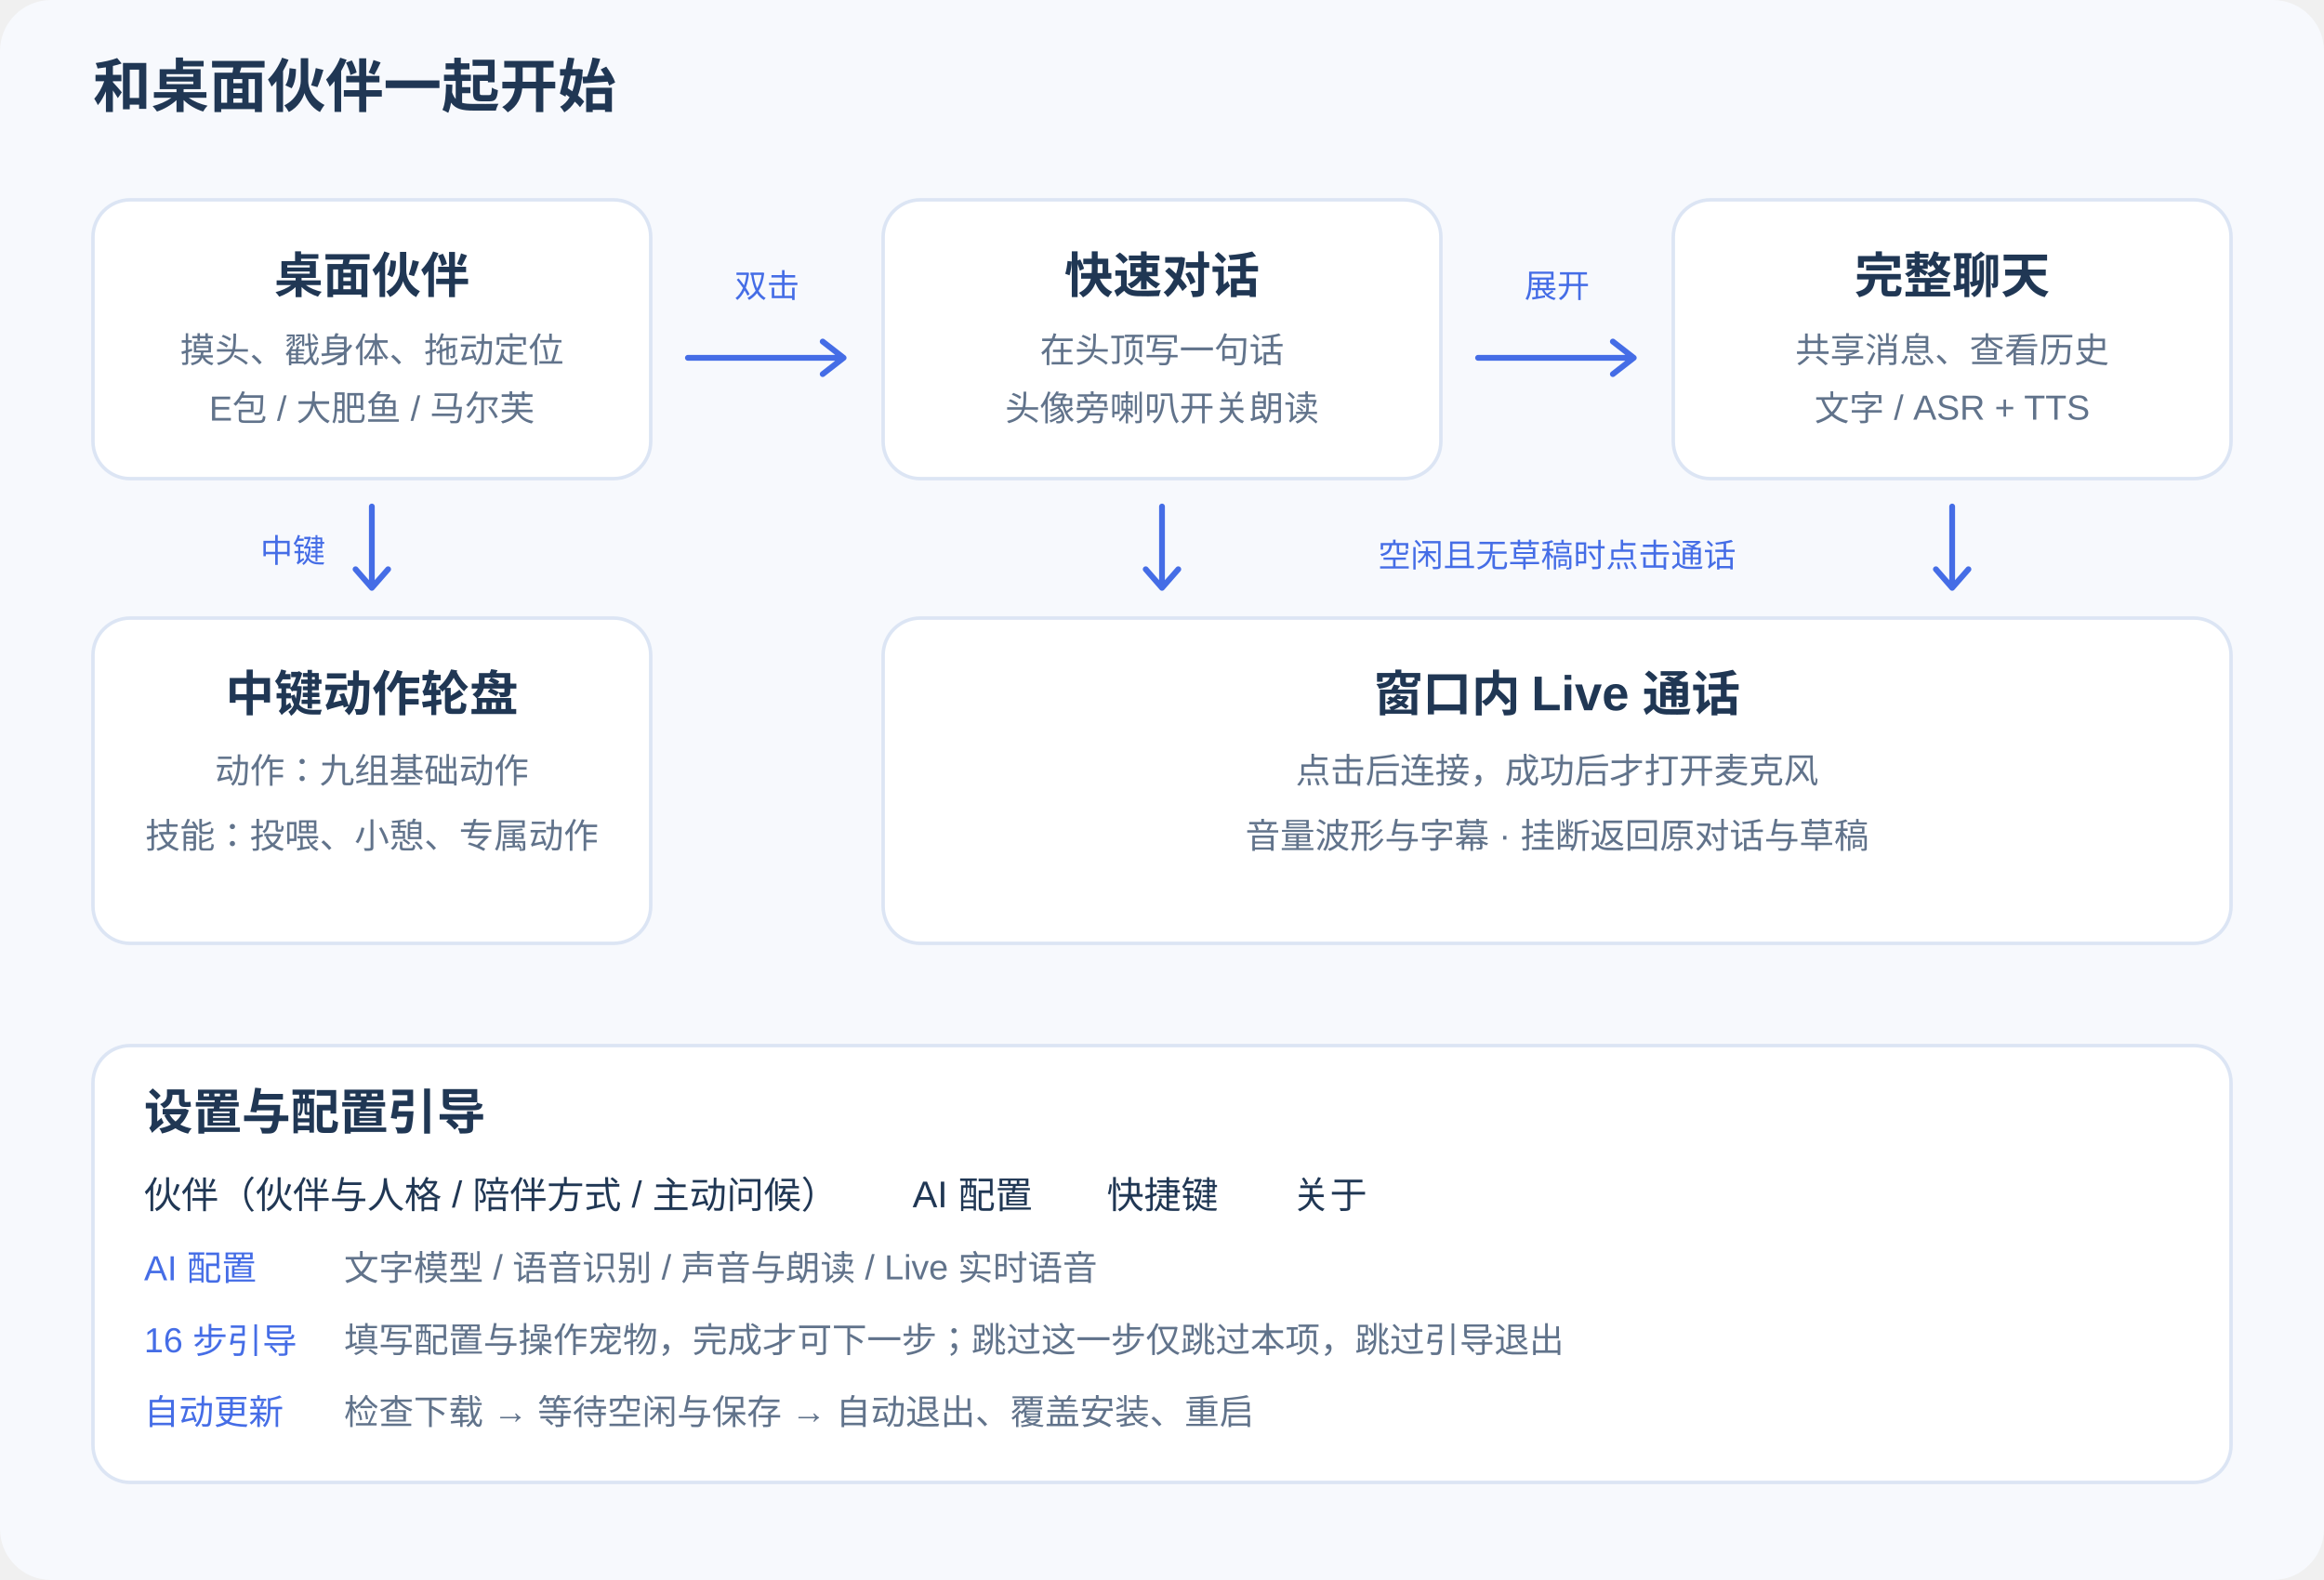
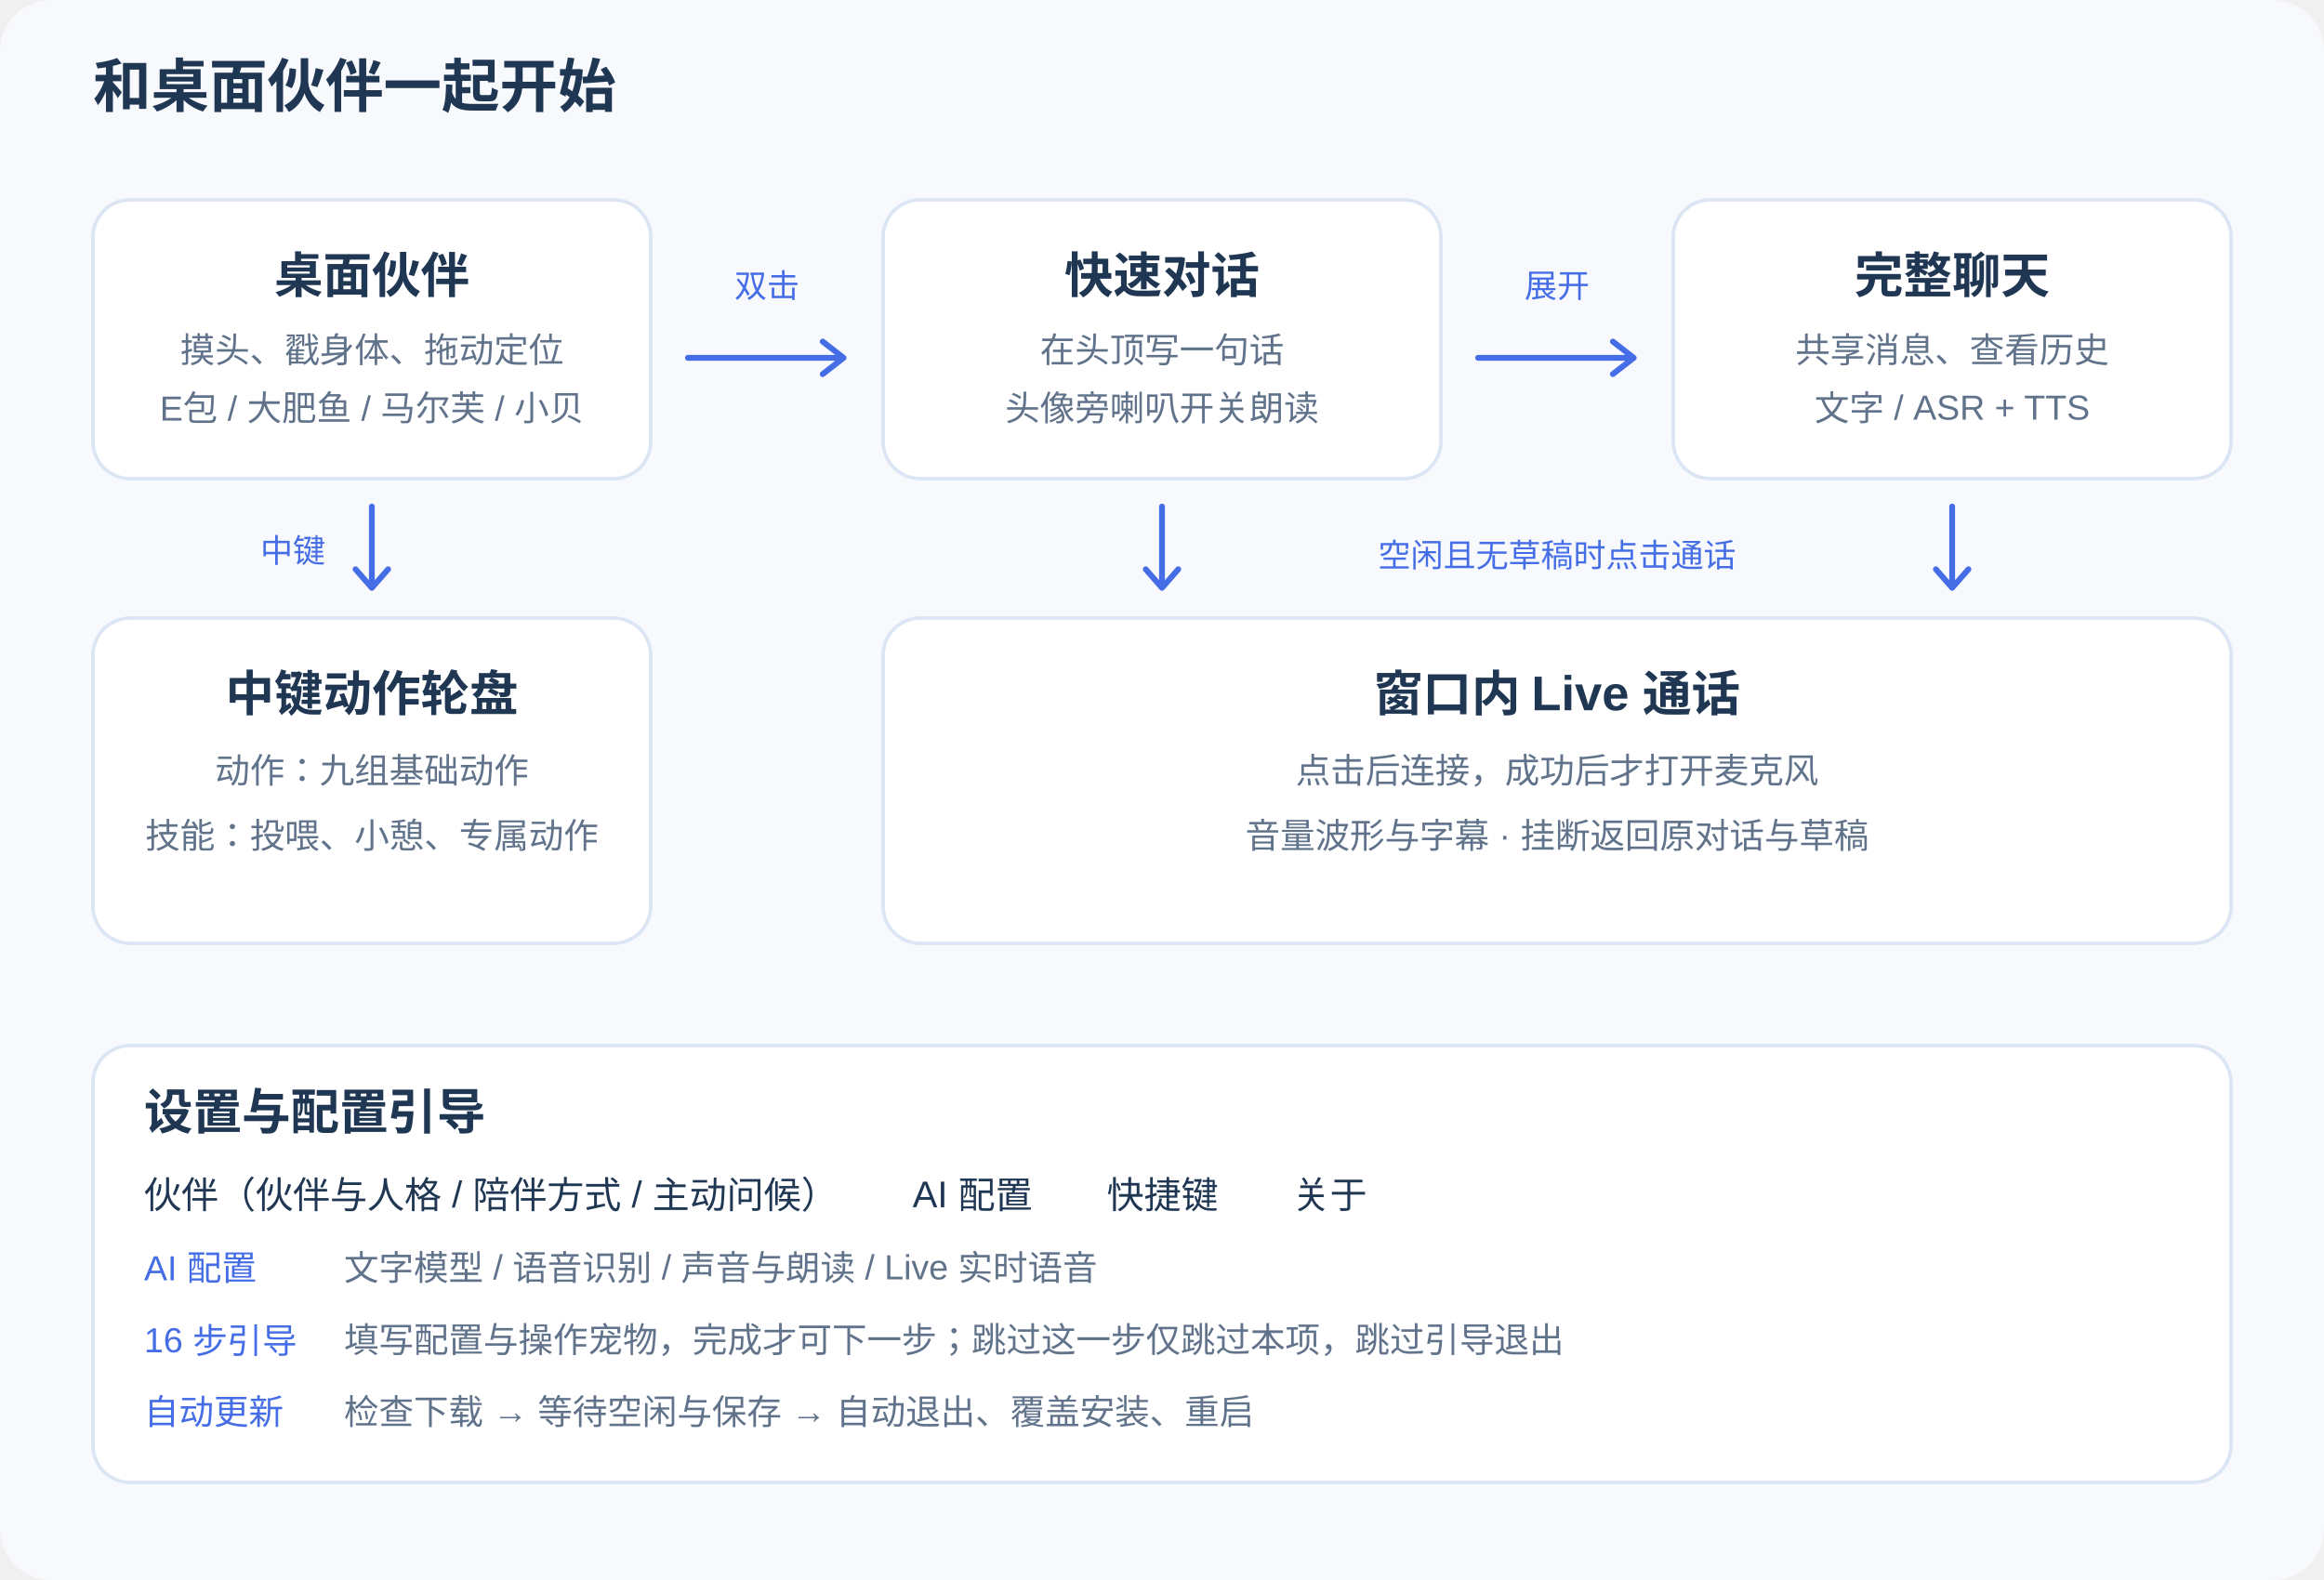
- <svg xmlns="http://www.w3.org/2000/svg" width="1000" height="680" viewBox="0 0 1000 680" role="img" aria-label="桌面伙伴0.5.2使用流程：双击快速对话并展开完整聊天，中键打开动作轮盘，Live在当前窗口内显示；四项设置导航和十六步实操引导">
+ <svg xmlns="http://www.w3.org/2000/svg" width="1000" height="680" viewBox="0 0 1000 680" role="img" aria-label="桌面伙伴0.5.4使用流程：双击快速对话并展开完整聊天，中键打开动作轮盘，Live在当前窗口内显示；四项设置导航和十六步实操引导">
  <rect width="1000" height="680" rx="22" fill="#F7F9FD" />
  <g font-family="Microsoft YaHei UI,Microsoft YaHei,Arial,sans-serif">
    <text x="40" y="46" fill="#203754" font-size="25" font-weight="600">和桌面伙伴一起开始</text>
    <g fill="#FFFFFF" stroke="#DCE5F4" stroke-width="1.5">
      <rect x="40" y="86" width="240" height="120" rx="16" />
      <rect x="380" y="86" width="240" height="120" rx="16" />
      <rect x="720" y="86" width="240" height="120" rx="16" />
      <rect x="40" y="266" width="240" height="140" rx="16" />
      <rect x="380" y="266" width="580" height="140" rx="16" />
      <rect x="40" y="450" width="920" height="188" rx="16" />
    </g>
    <g text-anchor="middle">
      <g fill="#203754" font-size="21" font-weight="600">
        <text x="160" y="126">桌面伙伴</text>
        <text x="500" y="126">快速对话</text>
        <text x="840" y="126">完整聊天</text>
        <text x="160" y="306">中键动作轮盘</text>
        <text x="670" y="306">窗口内 Live 通话</text>
      </g>
      <g fill="#61738B" font-size="15">
        <text x="160" y="156">摸头、戳身体、拖动定位</text>
-         <text x="160" y="181">E包 / 大肥鱼 / 马尔芙</text>
+         <text x="160" y="181">E包 / 大肥鱼 / 马尔芙 / 小贝</text>
        <text x="500" y="156">在头顶写一句话</text>
        <text x="500" y="181">头像旁喇叭开关朗读</text>
        <text x="840" y="156">共享消息、查看历史</text>
        <text x="840" y="181">文字 / ASR + TTS</text>
        <text x="160" y="337">动作：九组基础动作</text>
        <text x="160" y="365">技能：投喂、小憩、专属动作</text>
        <text x="670" y="337">点击后连接，成功后才打开麦克风</text>
        <text x="670" y="365">音量波形与字幕 · 挂断返回原对话与草稿</text>
      </g>
      <g fill="#456DE6" font-size="14">
        <text x="330" y="128">双击</text>
        <text x="670" y="128">展开</text>
        <text x="126" y="242">中键</text>
        <text x="670" y="244">空闲且无草稿时点击通话</text>
      </g>
    </g>
    <g stroke="#456DE6" stroke-width="2.5" fill="none" stroke-linecap="round" stroke-linejoin="round">
      <path d="M296 154h67m-9-7 9 7-9 7" />
      <path d="M636 154h67m-9-7 9 7-9 7" />
      <path d="M160 218v35m-7-8 7 8 7-8" />
      <path d="M500 218v35m-7-8 7 8 7-8" />
      <path d="M840 218v35m-7-8 7 8 7-8" />
    </g>
    <text x="62" y="486" fill="#203754" font-size="21" font-weight="600">设置与配置引导</text>
    <text x="62" y="520" fill="#203754" font-size="16">伙伴（伙伴与人格 / 陪伴方式 / 主动问候）　　AI 配置　　快捷键　　关于</text>
    <text x="62" y="551" fill="#456DE6" font-size="15">AI 配置</text>
    <text x="148" y="551" fill="#61738B" font-size="15">文字模型 / 语音识别 / 声音与朗读 / Live 实时语音</text>
    <text x="62" y="582" fill="#456DE6" font-size="15">16 步引导</text>
    <text x="148" y="582" fill="#61738B" font-size="15">填写配置与操作宠物，完成才可下一步；跳过这一步仅跳过本项，跳过引导退出</text>
    <text x="62" y="613" fill="#456DE6" font-size="15">自动更新</text>
    <text x="148" y="613" fill="#61738B" font-size="15">检查下载 → 等待空闲与保存 → 自动退出、覆盖安装、重启</text>
  </g>
</svg>
